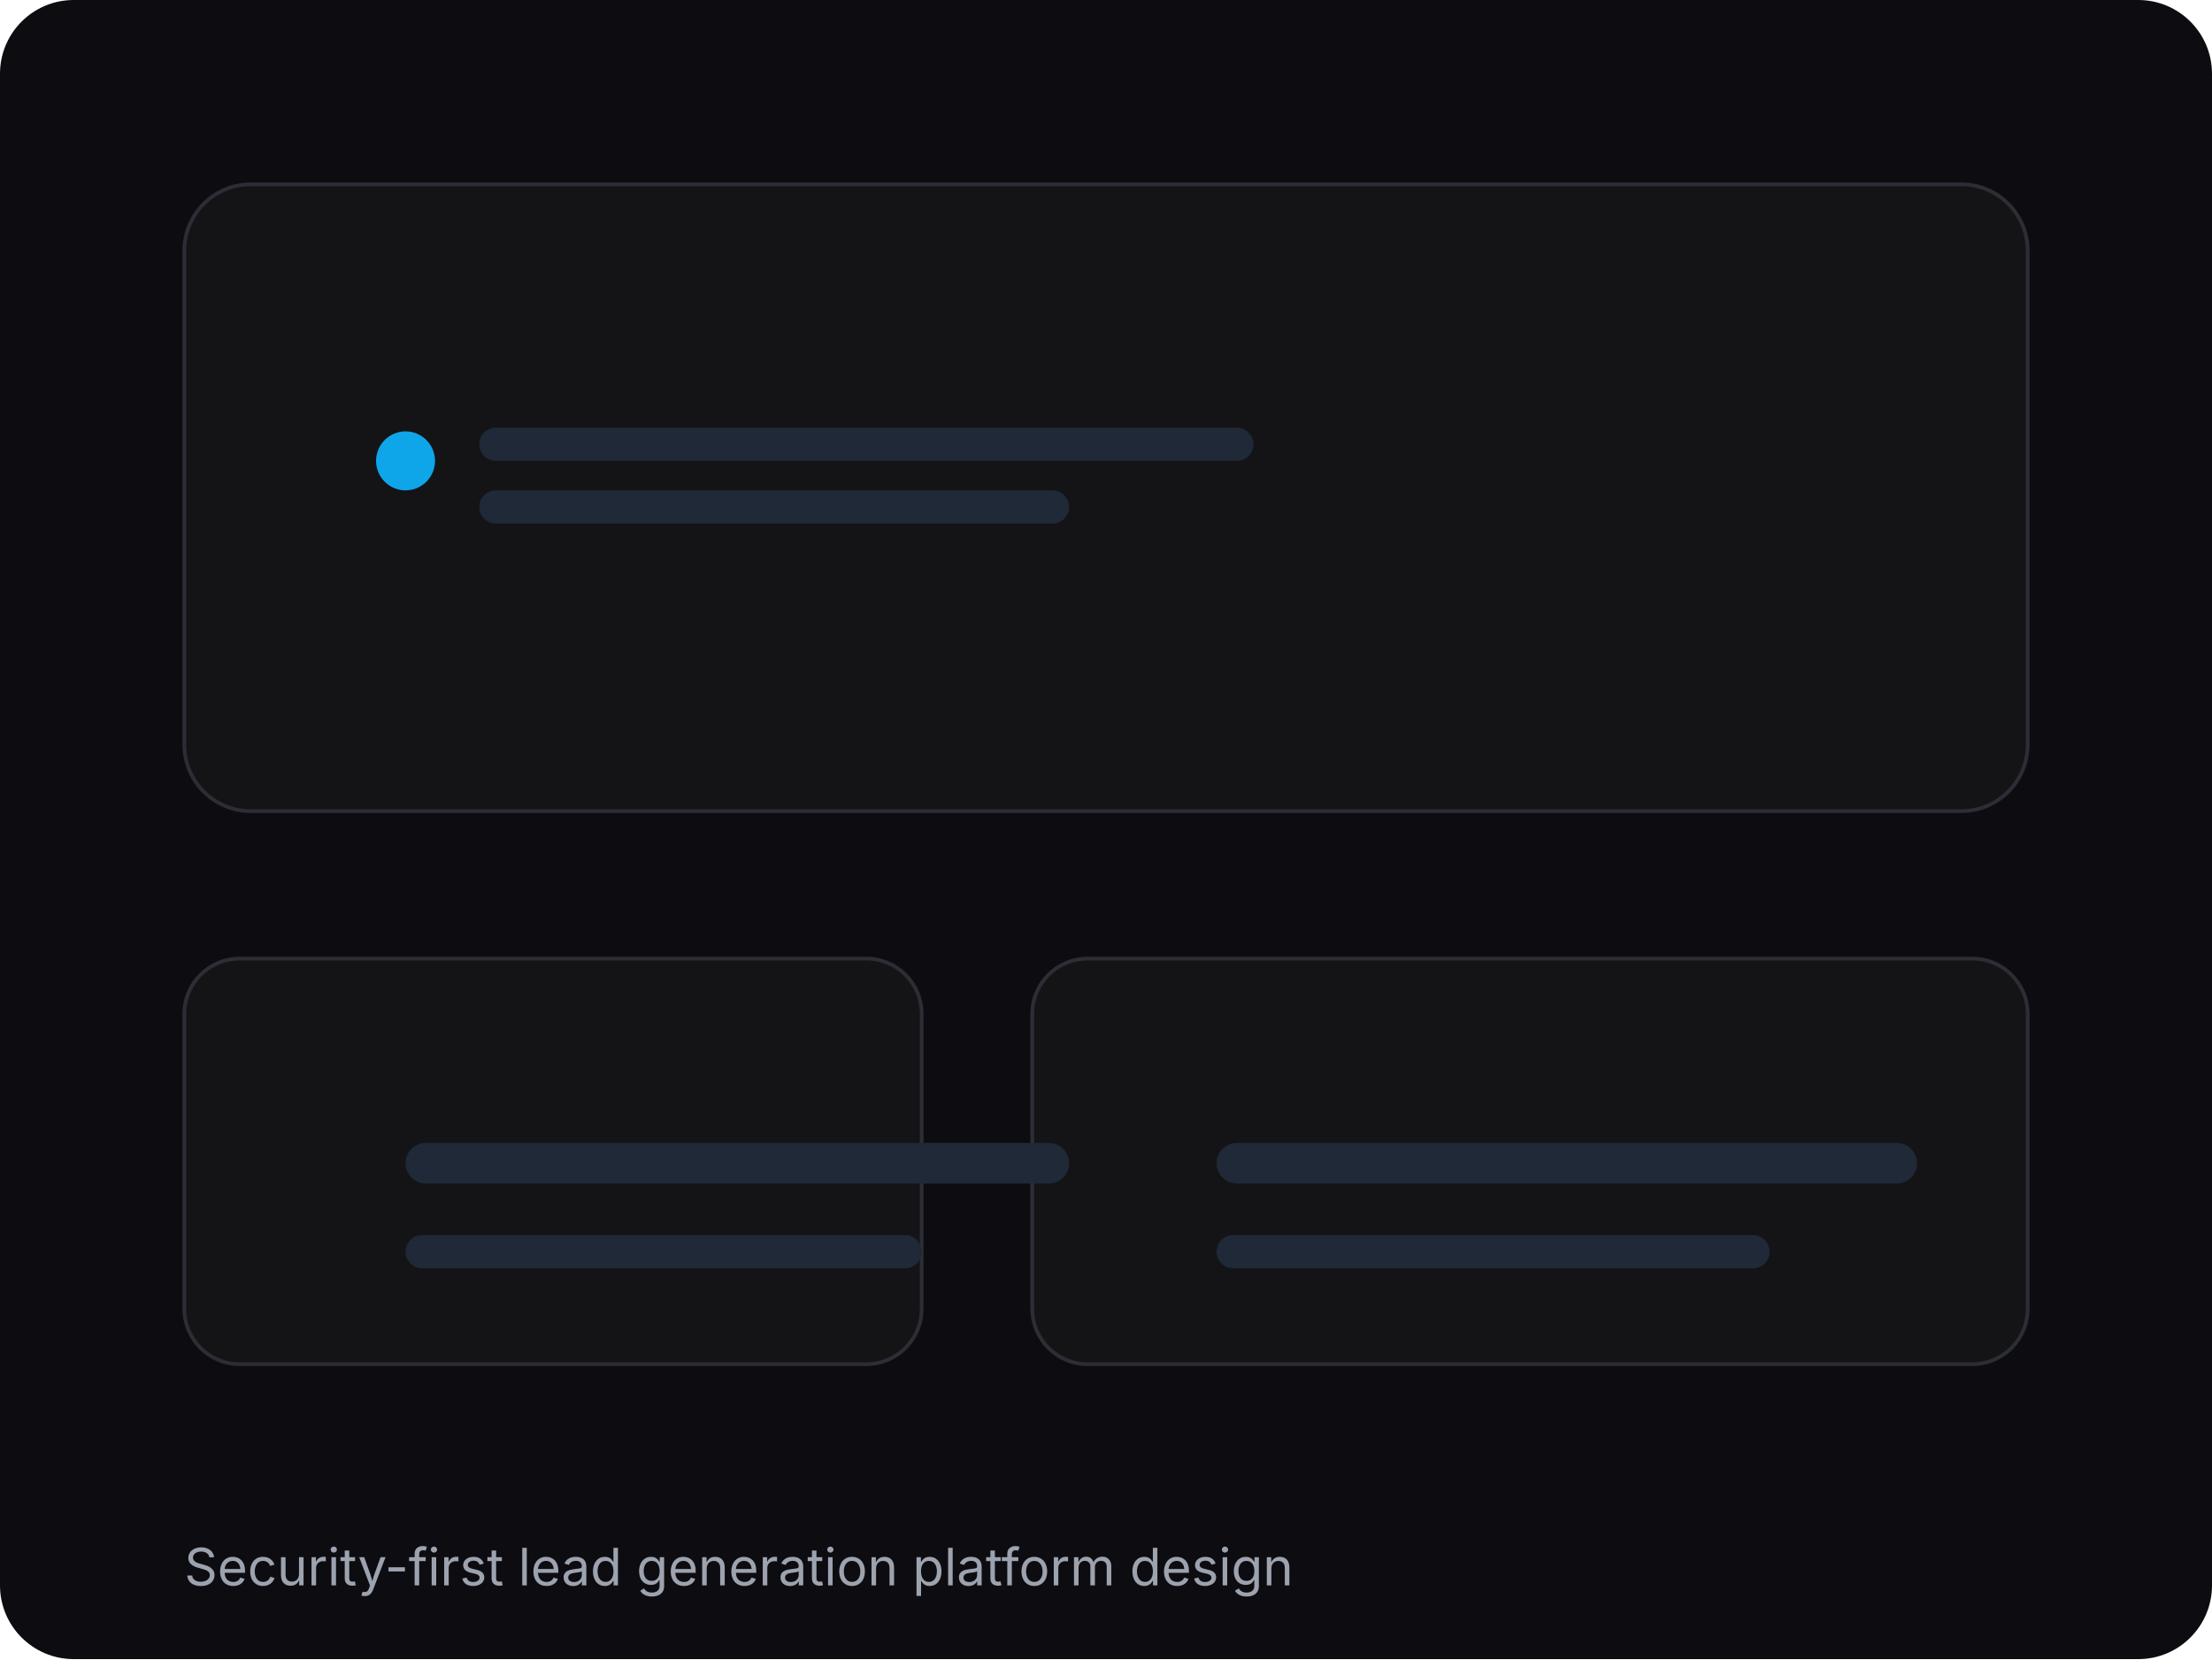
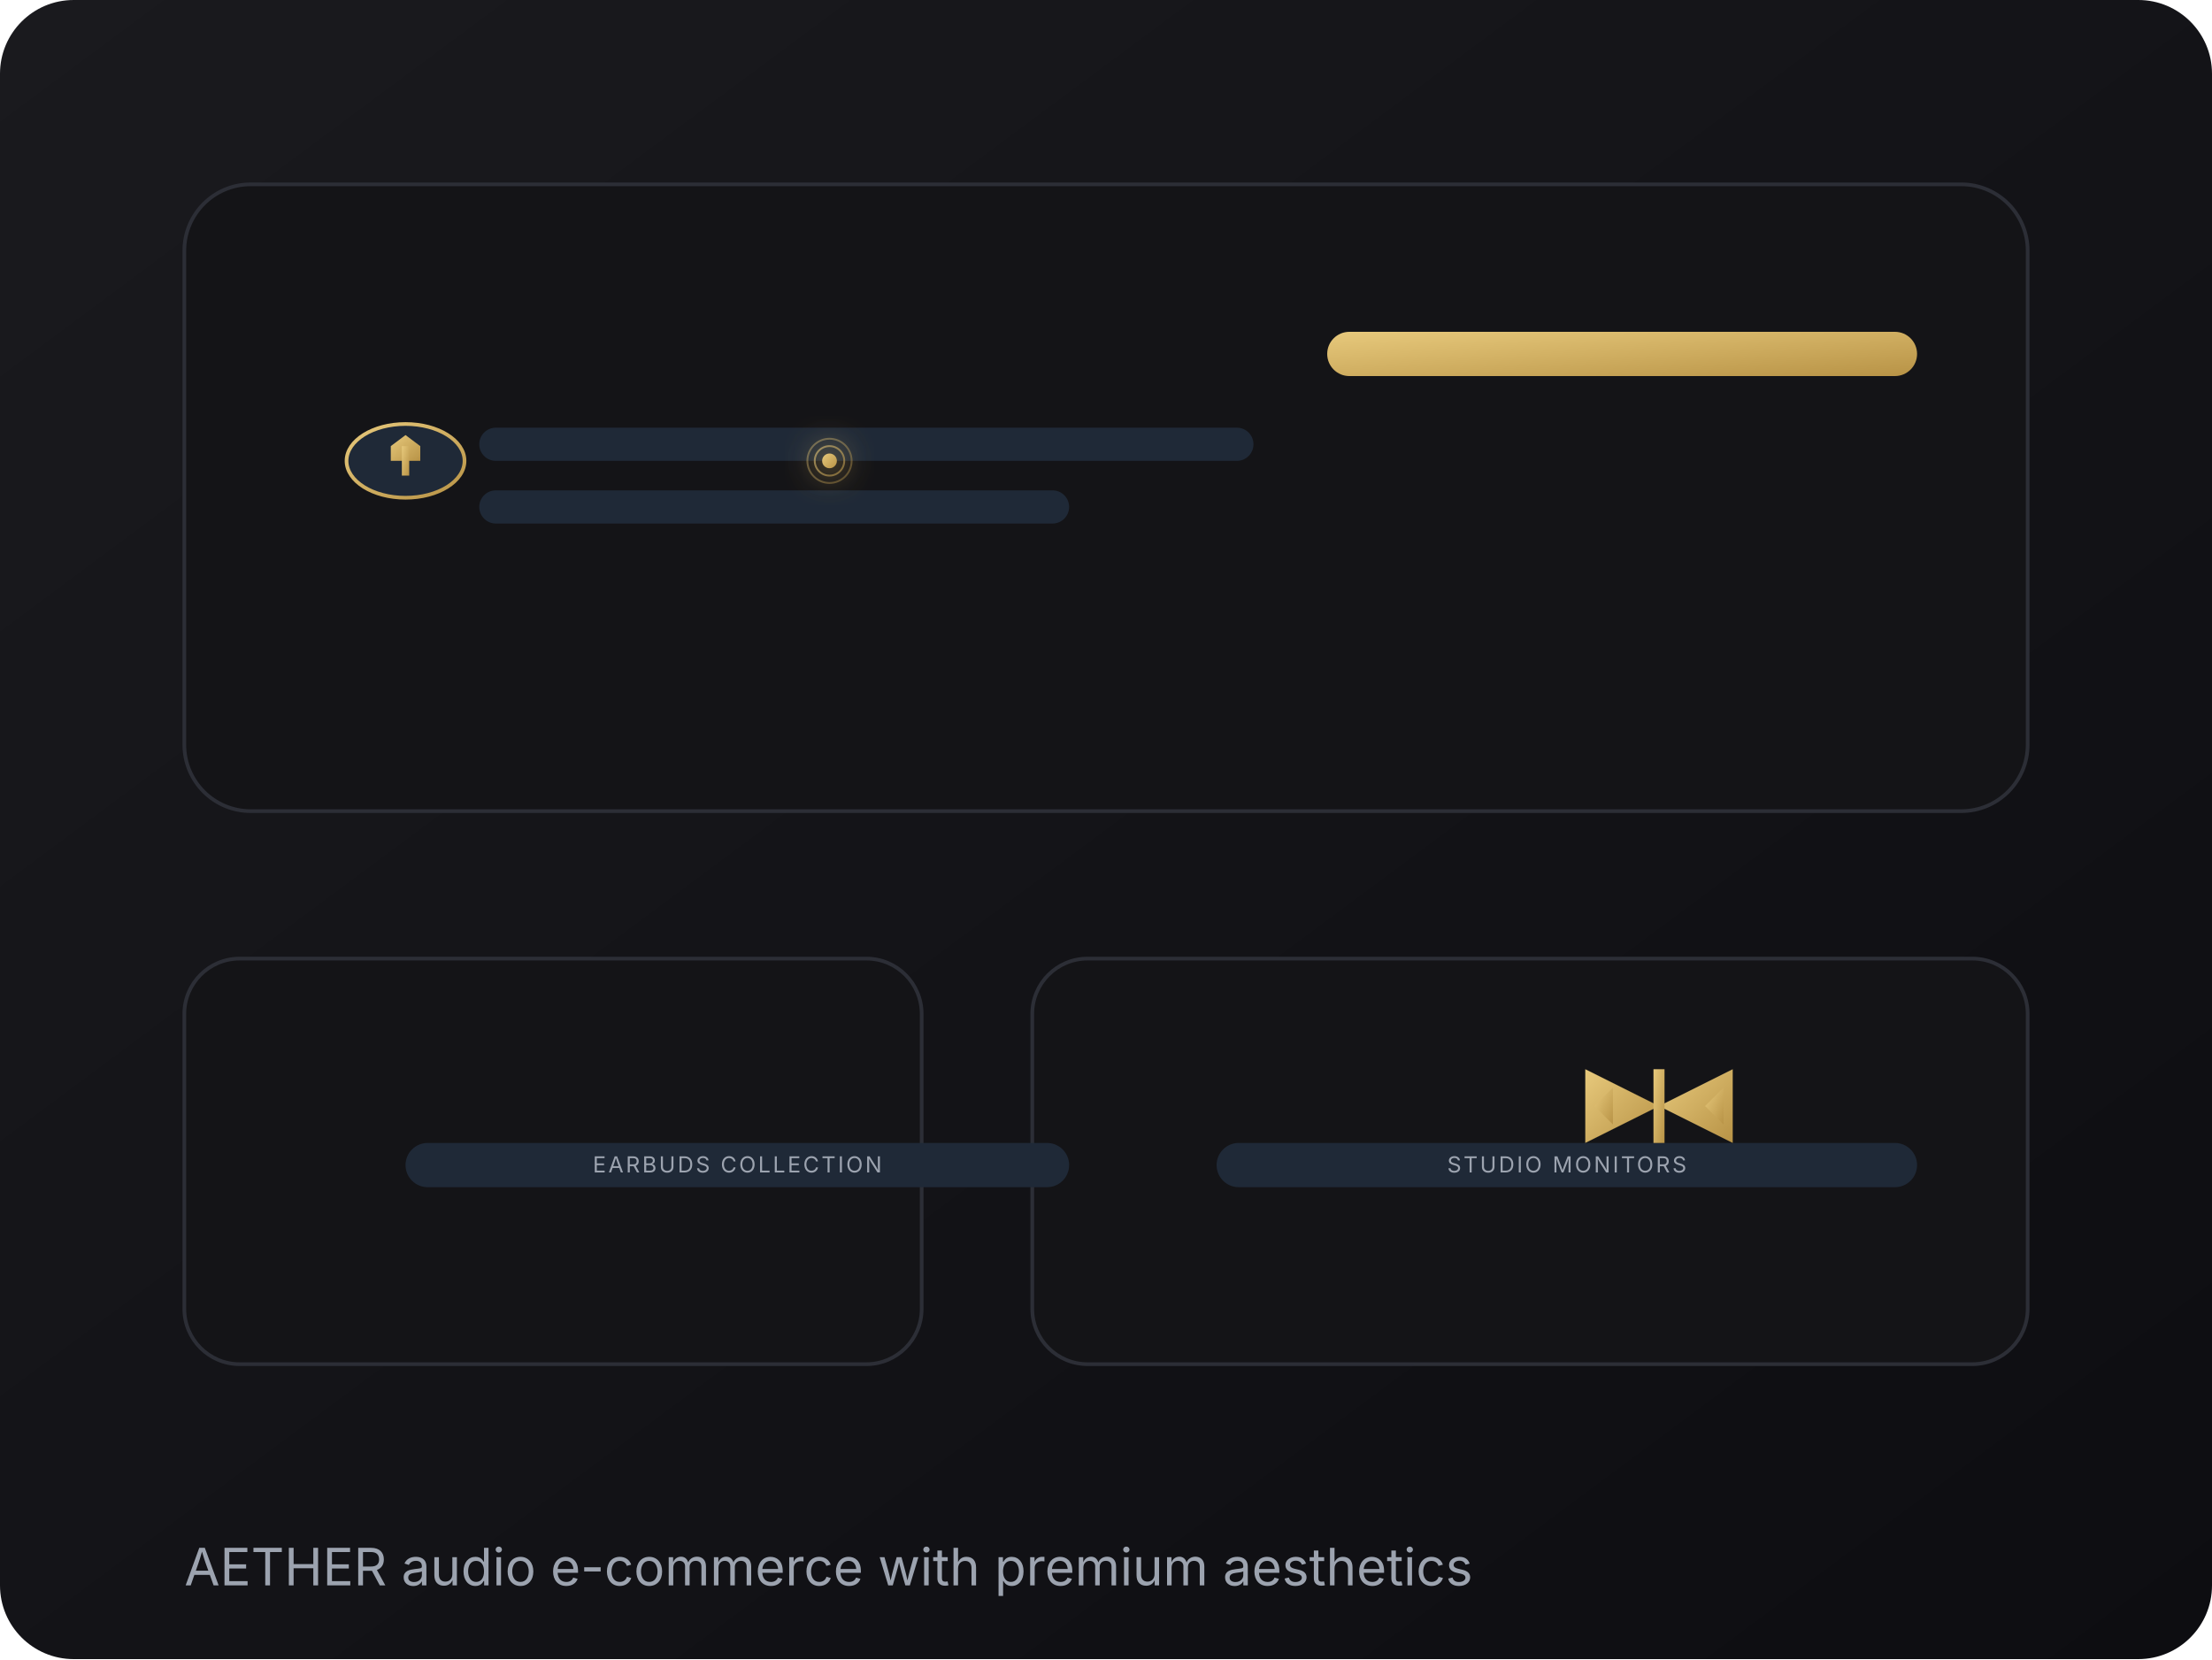
- <svg xmlns="http://www.w3.org/2000/svg" width="1200" height="900" viewBox="0 0 1200 900" role="img" aria-label="Case study preview illustration">
-   <rect width="1200" height="900" rx="40" fill="#0d0d11" />
+ <svg xmlns="http://www.w3.org/2000/svg" width="1200" height="900" viewBox="0 0 1200 900" role="img" aria-label="AETHER premium audio e-commerce website design">
+   <defs>
+     <linearGradient id="goldGradient" x1="0%" y1="0%" x2="100%" y2="100%">
+       <stop offset="0%" stop-color="#e7c97c" />
+       <stop offset="100%" stop-color="#b89346" />
+     </linearGradient>
+     <linearGradient id="darkGradient" x1="0%" y1="0%" x2="100%" y2="100%">
+       <stop offset="0%" stop-color="#1a1a1e" />
+       <stop offset="100%" stop-color="#0d0d11" />
+     </linearGradient>
+     <filter id="glow" x="-50%" y="-50%" width="200%" height="200%">
+       <feGaussianBlur stdDeviation="8" result="blur" />
+       <feMerge>
+         <feMergeNode in="blur" />
+         <feMergeNode in="SourceGraphic" />
+       </feMerge>
+     </filter>
+   </defs>
+   <rect width="1200" height="900" rx="40" fill="url(#darkGradient)" />
  <rect x="100" y="100" width="1000" height="340" rx="36" fill="#141417" stroke="#2c2e36" stroke-width="2" />
  <rect x="100" y="520" width="400" height="220" rx="30" fill="#141417" stroke="#2c2e36" stroke-width="2" />
  <rect x="560" y="520" width="540" height="220" rx="30" fill="#141417" stroke="#2c2e36" stroke-width="2" />
-   <circle cx="220" cy="250" r="16" fill="#0ea5e9" />
+   <g transform="translate(220, 250)">
+     <ellipse cx="0" cy="0" rx="32" ry="20" fill="#1f2937" stroke="url(#goldGradient)" stroke-width="2" />
+     <path d="M-8 0 L-8 -8 L0 -14 L8 -8 L8 0 Z" fill="url(#goldGradient)" />
+     <rect x="-2" y="-8" width="4" height="16" fill="url(#goldGradient)" />
+   </g>
  <rect x="260" y="232" width="420" height="18" rx="9" fill="#1f2937" />
  <rect x="260" y="266" width="320" height="18" rx="9" fill="#1f2937" />
-   <rect x="220" y="620" width="360" height="22" rx="11" fill="#1f2937" />
-   <rect x="220" y="670" width="280" height="18" rx="9" fill="#1f2937" />
-   <rect x="660" y="620" width="380" height="22" rx="11" fill="#1f2937" />
-   <rect x="660" y="670" width="300" height="18" rx="9" fill="#1f2937" />
-   <text x="100" y="860" fill="#9ca3af" font-family="Inter, Arial, sans-serif" font-size="28">Security-first lead generation platform design</text>
+   <rect x="720" y="180" width="320" height="24" rx="12" fill="url(#goldGradient)" />
+   <g transform="translate(220, 620)">
+     <rect x="0" y="0" width="360" height="24" rx="12" fill="#1f2937" />
+     <text x="180" y="16" fill="#9ca3af" font-family="Inter, Arial, sans-serif" font-size="12" text-anchor="middle" letter-spacing="0.1em">EARBUDS COLLECTION</text>
+   </g>
+   <g transform="translate(660, 620)">
+     <rect x="0" y="0" width="380" height="24" rx="12" fill="#1f2937" />
+     <text x="190" y="16" fill="#9ca3af" font-family="Inter, Arial, sans-serif" font-size="12" text-anchor="middle" letter-spacing="0.1em">STUDIO MONITORS</text>
+   </g>
+   <g transform="translate(900, 600)">
+     <path d="M0 0 L-40 -20 L-40 20 Z" fill="url(#goldGradient)" />
+     <path d="M0 0 L40 -20 L40 20 Z" fill="url(#goldGradient)" />
+     <rect x="-3" y="-20" width="6" height="40" fill="url(#goldGradient)" />
+     <path d="M-35 0 L-25 -10 L-25 10 Z" fill="url(#goldGradient)" />
+     <path d="M25 0 L35 -10 L35 10 Z" fill="url(#goldGradient)" />
+   </g>
+   <g transform="translate(450, 250)" filter="url(#glow)">
+     <circle r="4" fill="url(#goldGradient)" />
+     <circle r="8" fill="none" stroke="url(#goldGradient)" stroke-width="1" opacity="0.6" />
+     <circle r="12" fill="none" stroke="url(#goldGradient)" stroke-width="1" opacity="0.4" />
+   </g>
+   <text x="100" y="860" fill="#9ca3af" font-family="Inter, Arial, sans-serif" font-size="28">AETHER audio e-commerce with premium aesthetics</text>
</svg>
